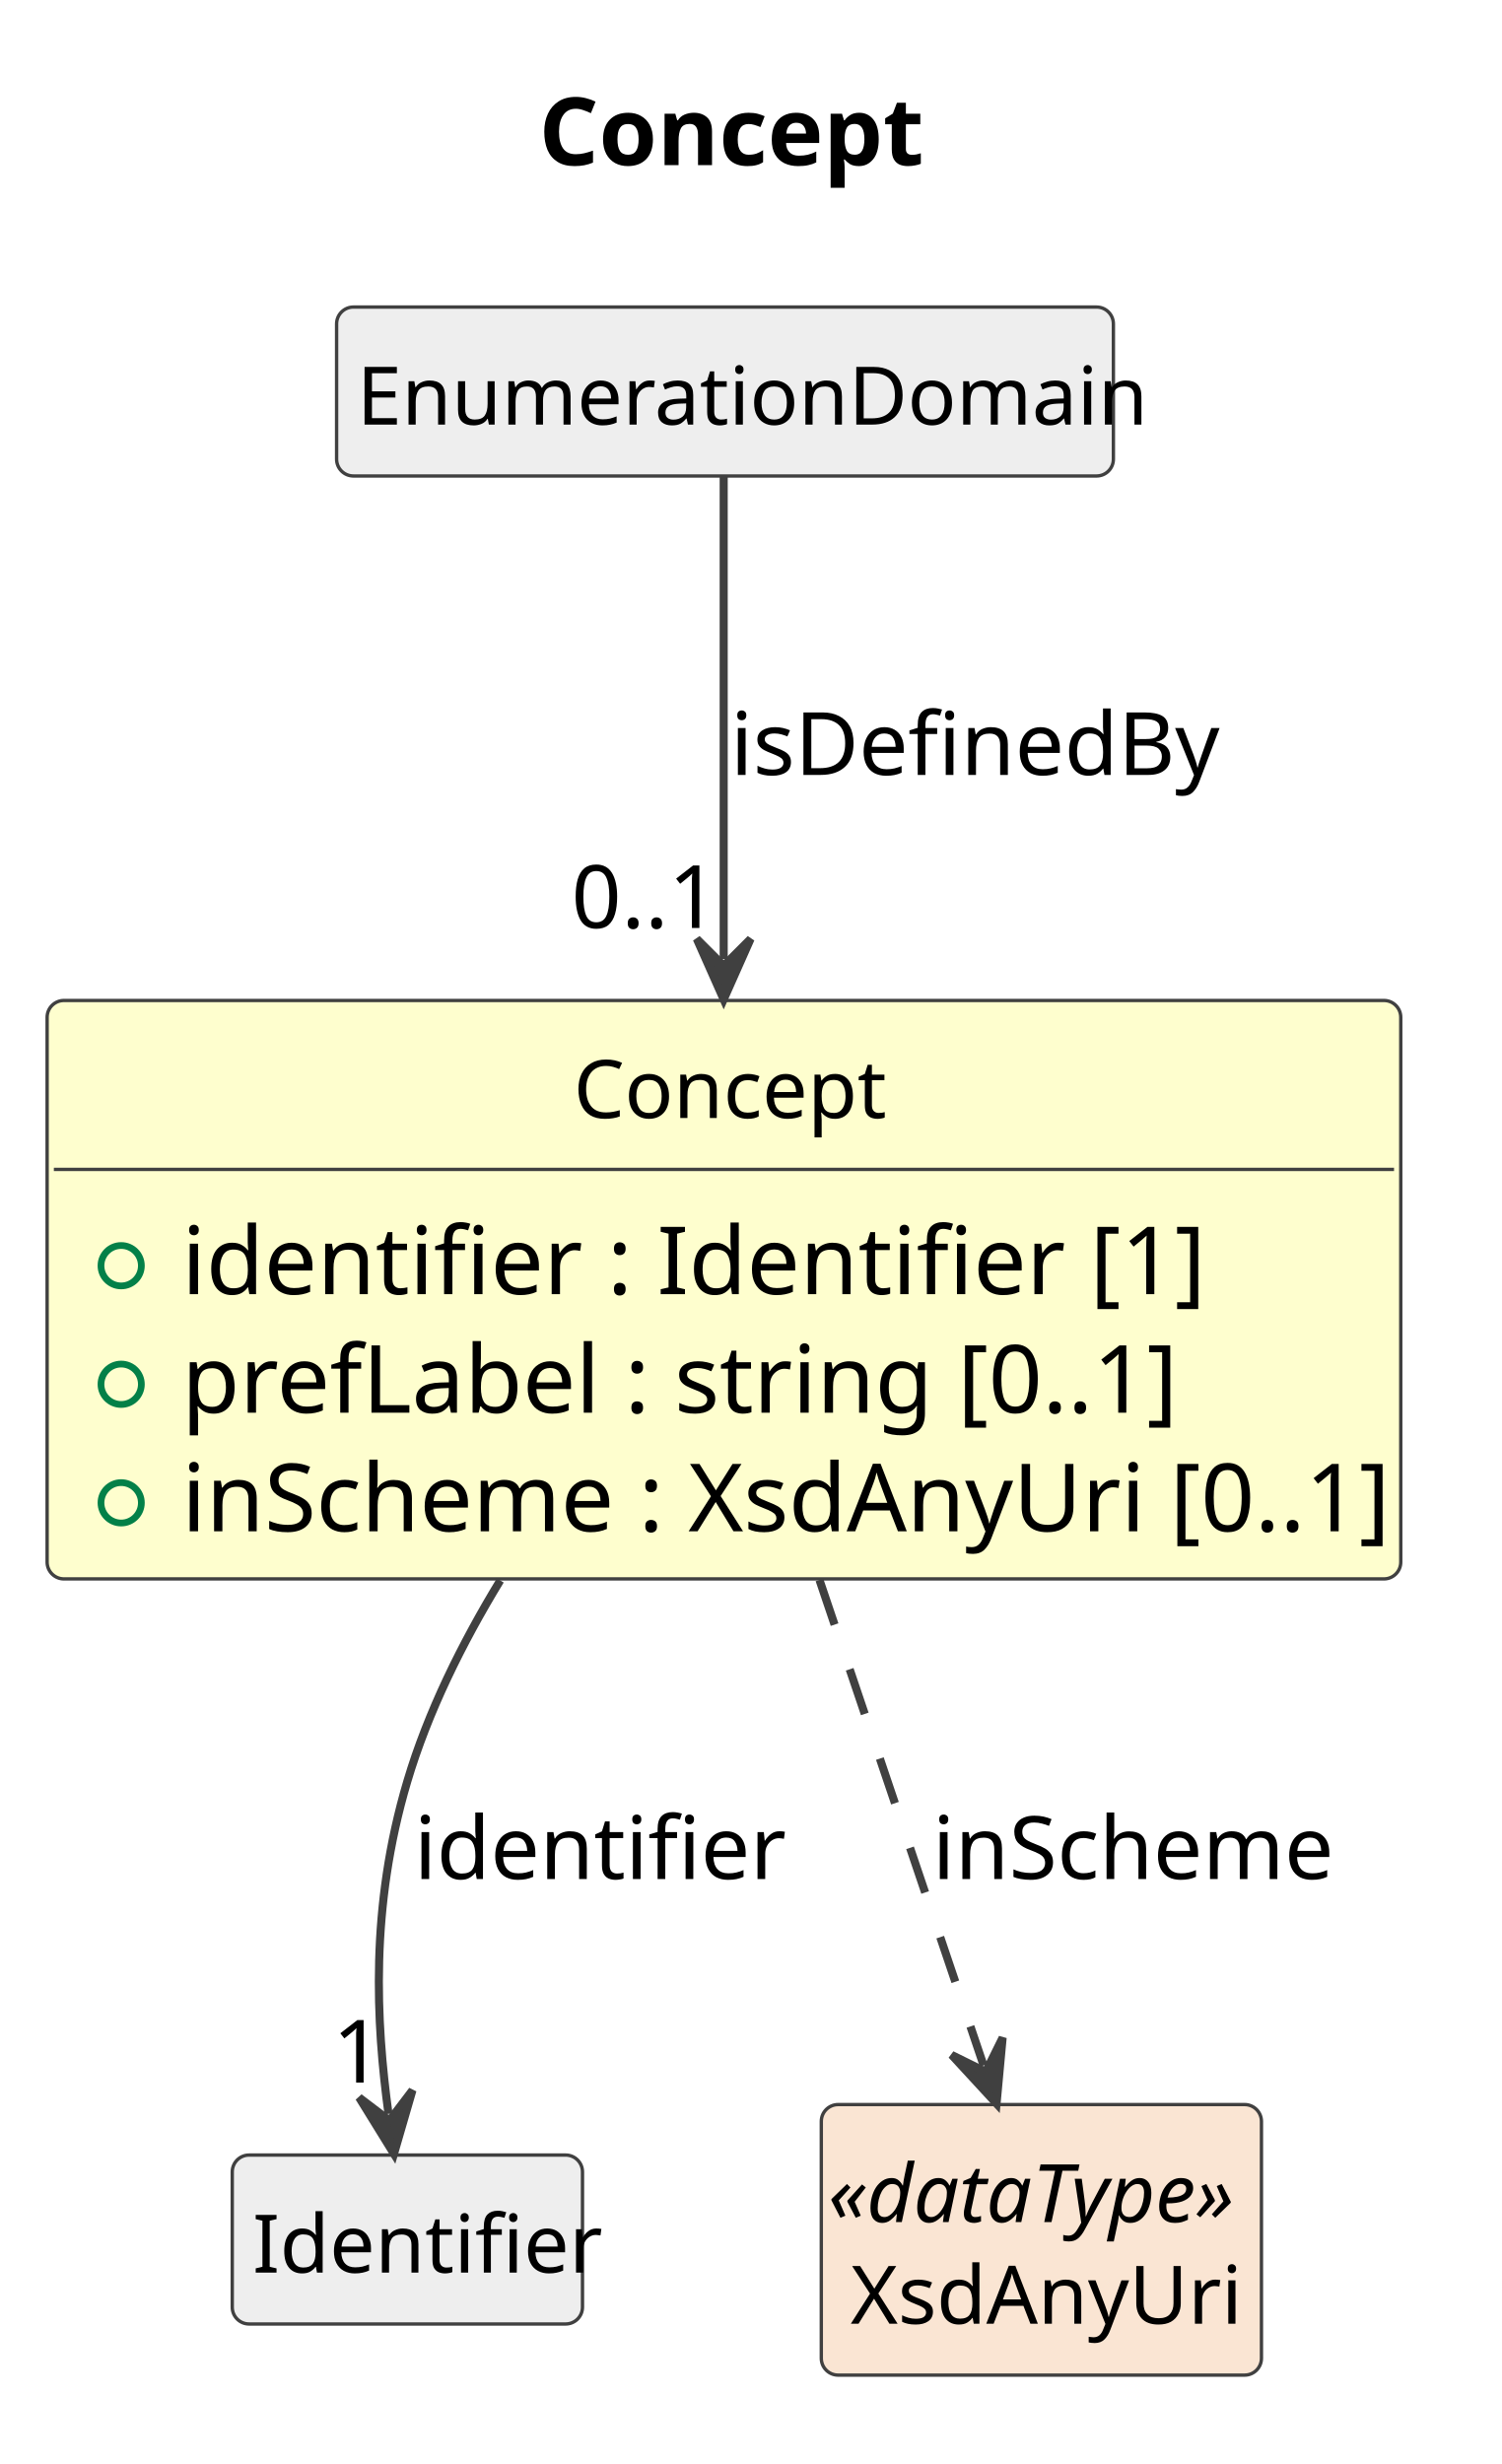
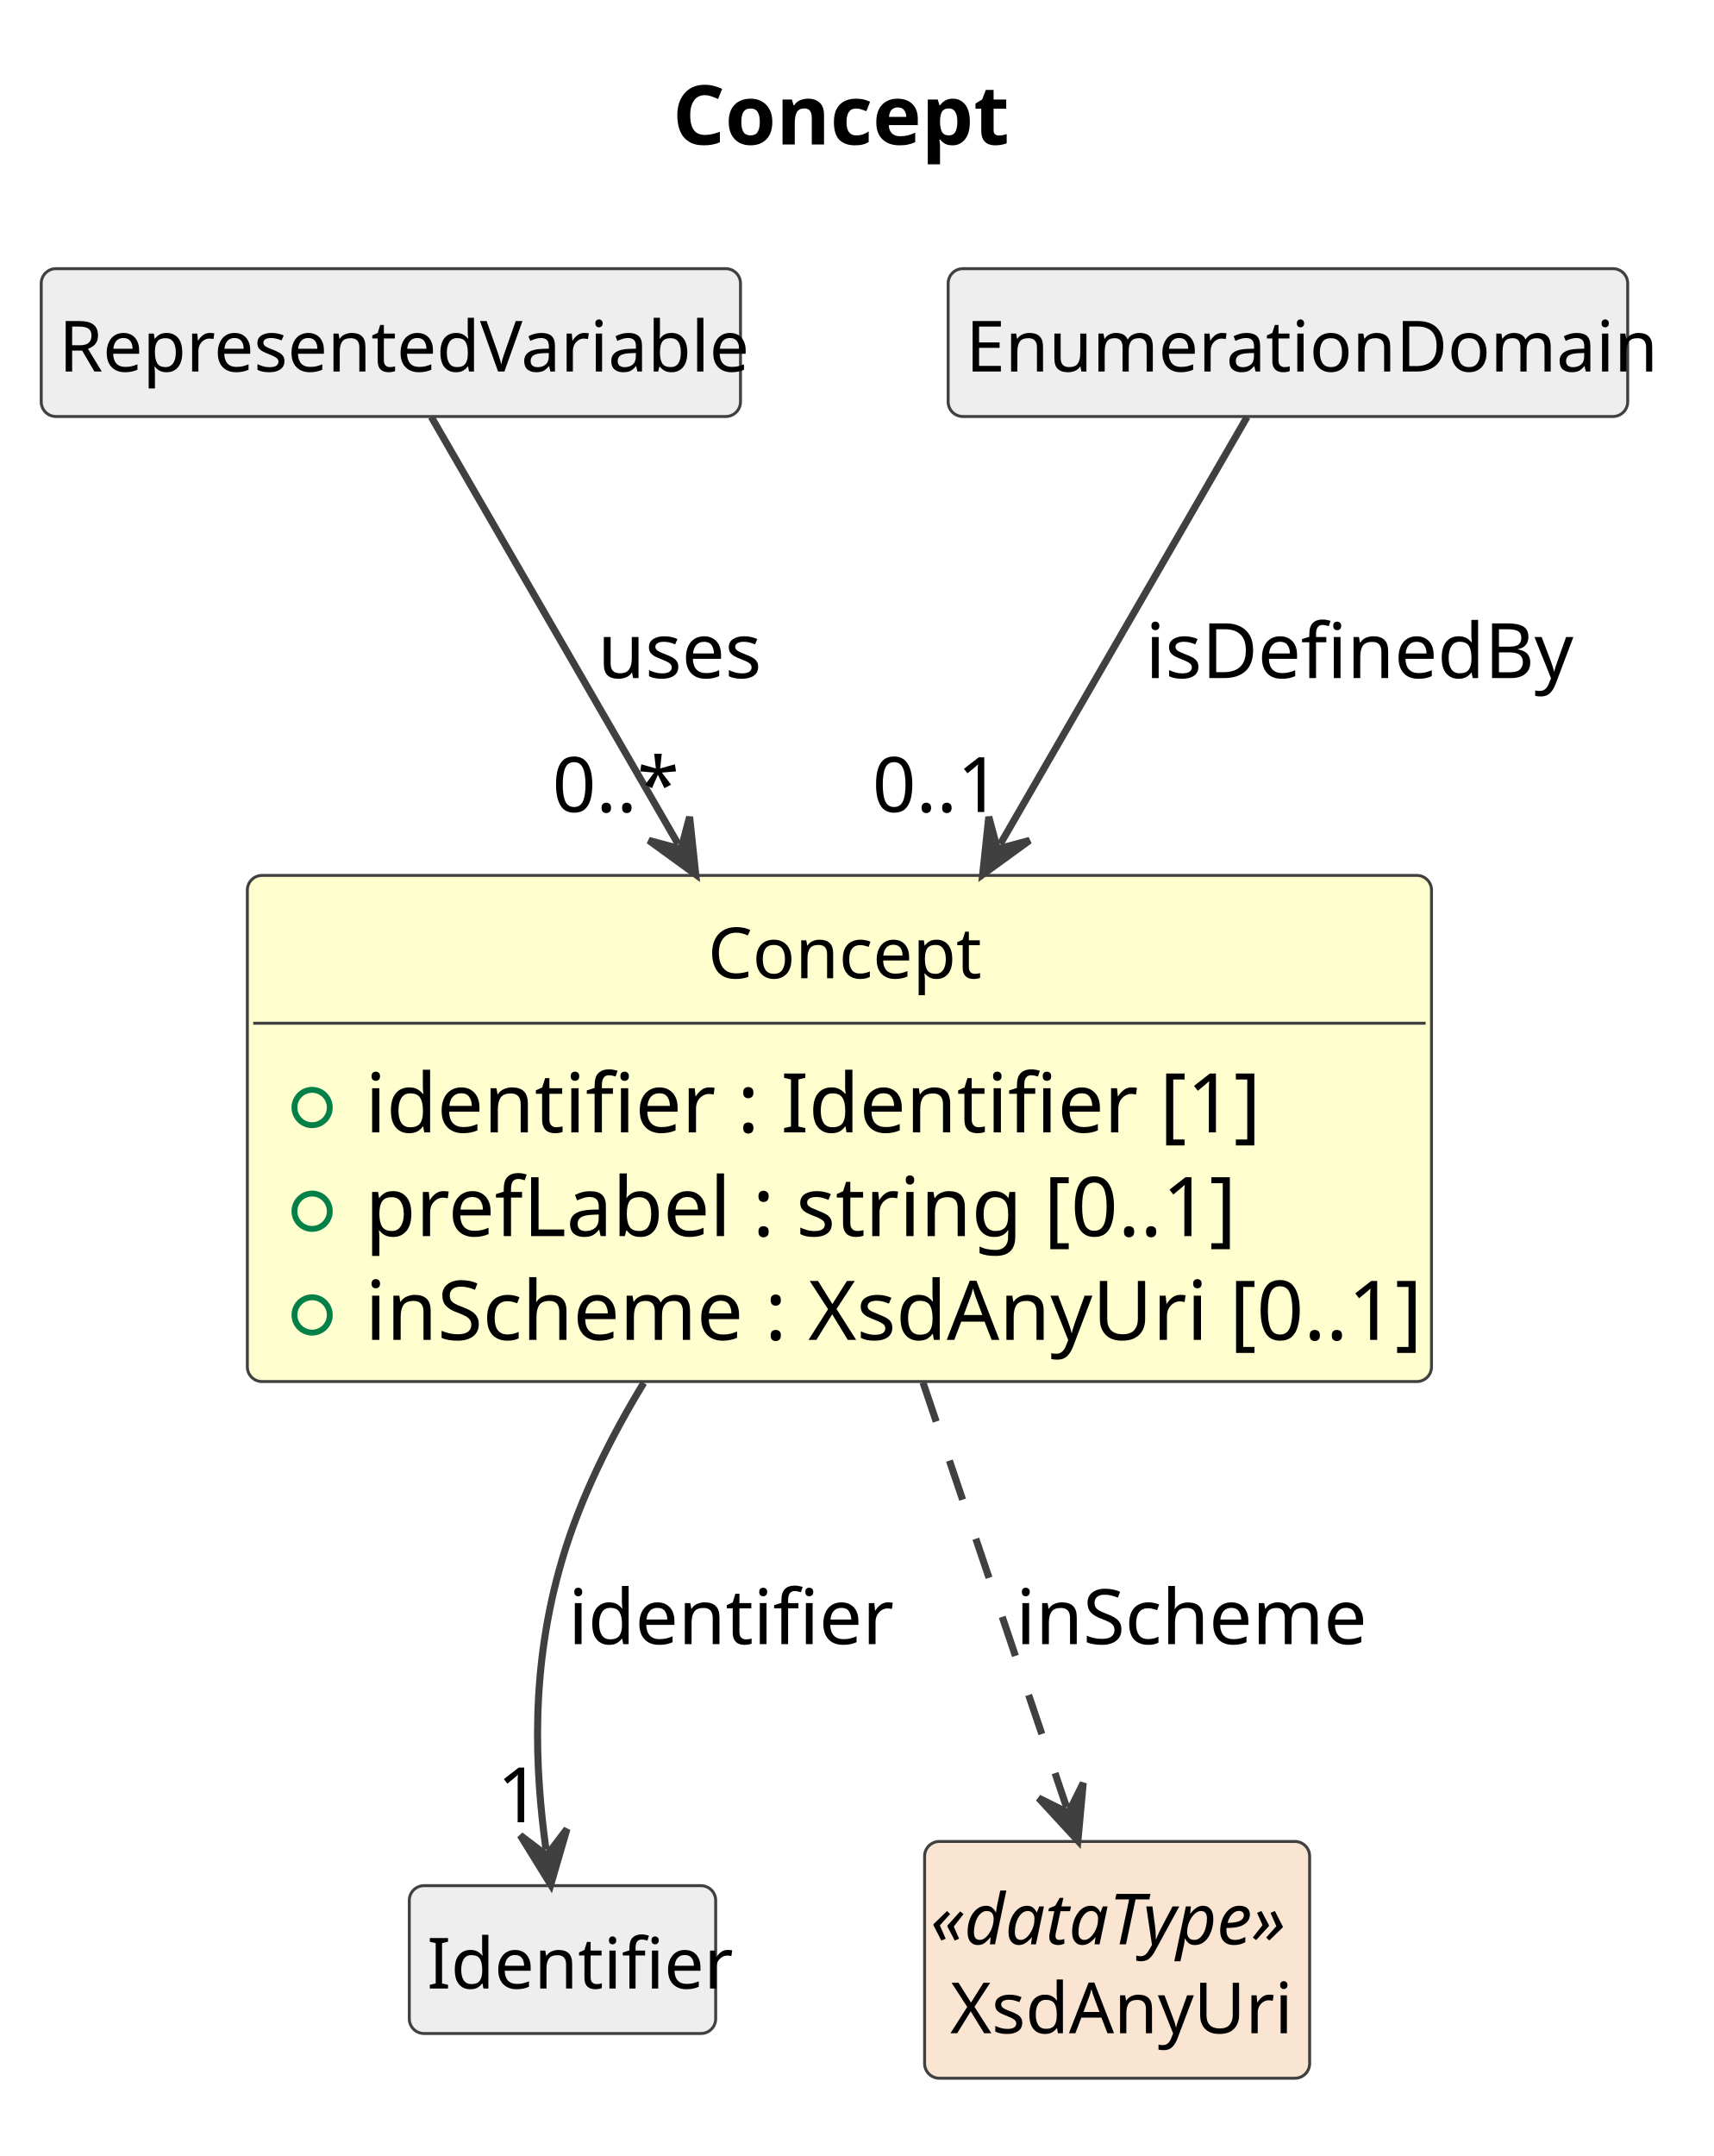
- <svg xmlns="http://www.w3.org/2000/svg" contentStyleType="text/css" data-diagram-type="CLASS" height="366px" preserveAspectRatio="none" style="width:223px;height:366px;background:#FFFFFF;" version="1.1" viewBox="0 0 223 366" width="223px" zoomAndPan="magnify">
+ <svg xmlns="http://www.w3.org/2000/svg" contentStyleType="text/css" data-diagram-type="CLASS" height="366px" preserveAspectRatio="none" style="width:291px;height:366px;background:#FFFFFF;" version="1.1" viewBox="0 0 291 366" width="291px" zoomAndPan="magnify">
  <defs />
  <g>
    <g class="title" data-source-line="1">
-       <text fill="#000000" font-family="sans-serif" font-size="14" font-weight="700" lengthAdjust="spacing" textLength="56" x="80.038" y="24.533">Concept</text>
+       <text fill="#000000" font-family="sans-serif" font-size="14" font-weight="700" lengthAdjust="spacing" textLength="56" x="114.194" y="24.533">Concept</text>
    </g>
    <g class="entity" data-qualified-name="Concept" data-source-line="12" id="ent0002">
-       <rect fill="#FEFECE" height="85.922" rx="2.5" ry="2.5" style="stroke:#404040;stroke-width:0.5;" width="201.075" x="7" y="148.609" />
-       <text fill="#000000" font-family="sans-serif" font-size="12" lengthAdjust="spacing" textLength="44.695" x="85.19" y="166.066">Concept</text>
-       <line style="stroke:#404040;stroke-width:0.5;" x1="8" x2="207.075" y1="173.703" y2="173.703" />
+       <rect fill="#FEFECE" height="85.922" rx="2.5" ry="2.5" style="stroke:#404040;stroke-width:0.5;" width="201.075" x="42" y="148.609" />
+       <text fill="#000000" font-family="sans-serif" font-size="12" lengthAdjust="spacing" textLength="44.695" x="120.19" y="166.066">Concept</text>
+       <line style="stroke:#404040;stroke-width:0.5;" x1="43" x2="242.075" y1="173.703" y2="173.703" />
      <g data-visibility-modifier="PUBLIC_FIELD">
-         <ellipse cx="18" cy="188.008" fill="none" rx="3" ry="3" style="stroke:#038048;stroke-width:1;" />
+         <ellipse cx="53" cy="188.008" fill="none" rx="3" ry="3" style="stroke:#038048;stroke-width:1;" />
      </g>
-       <text fill="#000000" font-family="sans-serif" font-size="14" lengthAdjust="spacing" textLength="137.737" x="27" y="192.236">identifier : Identifier [1]</text>
+       <text fill="#000000" font-family="sans-serif" font-size="14" lengthAdjust="spacing" textLength="137.737" x="62" y="192.236">identifier : Identifier [1]</text>
      <g data-visibility-modifier="PUBLIC_FIELD">
-         <ellipse cx="18" cy="205.617" fill="none" rx="3" ry="3" style="stroke:#038048;stroke-width:1;" />
+         <ellipse cx="53" cy="205.617" fill="none" rx="3" ry="3" style="stroke:#038048;stroke-width:1;" />
      </g>
-       <text fill="#000000" font-family="sans-serif" font-size="14" lengthAdjust="spacing" textLength="139.303" x="27" y="209.846">prefLabel : string [0..1]</text>
+       <text fill="#000000" font-family="sans-serif" font-size="14" lengthAdjust="spacing" textLength="139.303" x="62" y="209.846">prefLabel : string [0..1]</text>
      <g data-visibility-modifier="PUBLIC_FIELD">
-         <ellipse cx="18" cy="223.227" fill="none" rx="3" ry="3" style="stroke:#038048;stroke-width:1;" />
+         <ellipse cx="53" cy="223.227" fill="none" rx="3" ry="3" style="stroke:#038048;stroke-width:1;" />
      </g>
-       <text fill="#000000" font-family="sans-serif" font-size="14" lengthAdjust="spacing" textLength="175.075" x="27" y="227.455">inScheme : XsdAnyUri [0..1]</text>
+       <text fill="#000000" font-family="sans-serif" font-size="14" lengthAdjust="spacing" textLength="175.075" x="62" y="227.455">inScheme : XsdAnyUri [0..1]</text>
    </g>
-     <g class="entity" data-qualified-name="EnumerationDomain" data-source-line="17" id="ent0003">
-       <rect fill="#EEEEEE" height="25.094" rx="2.5" ry="2.5" style="stroke:#404040;stroke-width:0.5;" width="115.389" x="50" y="45.609" />
-       <text fill="#000000" font-family="sans-serif" font-size="12" lengthAdjust="spacing" textLength="109.389" x="53" y="63.066">EnumerationDomain</text>
+     <g class="entity" data-qualified-name="RepresentedVariable" data-source-line="17" id="ent0003">
+       <rect fill="#EEEEEE" height="25.094" rx="2.5" ry="2.5" style="stroke:#404040;stroke-width:0.5;" width="118.74" x="7" y="45.609" />
+       <text fill="#000000" font-family="sans-serif" font-size="12" lengthAdjust="spacing" textLength="112.74" x="10" y="63.066">RepresentedVariable</text>
    </g>
-     <g class="entity" data-qualified-name="Identifier" data-source-line="19" id="ent0005">
-       <rect fill="#EEEEEE" height="25.094" rx="2.5" ry="2.5" style="stroke:#404040;stroke-width:0.5;" width="52.025" x="34.5" y="320.109" />
-       <text fill="#000000" font-family="sans-serif" font-size="12" lengthAdjust="spacing" textLength="46.025" x="37.5" y="337.566">Identifier</text>
+     <g class="entity" data-qualified-name="EnumerationDomain" data-source-line="19" id="ent0005">
+       <rect fill="#EEEEEE" height="25.094" rx="2.5" ry="2.5" style="stroke:#404040;stroke-width:0.5;" width="115.389" x="161" y="45.609" />
+       <text fill="#000000" font-family="sans-serif" font-size="12" lengthAdjust="spacing" textLength="109.389" x="164" y="63.066">EnumerationDomain</text>
    </g>
-     <g class="entity" data-qualified-name="XsdAnyUri" data-source-line="21" id="ent0007">
-       <rect fill="#FAE5D3" height="40.188" rx="2.5" ry="2.5" style="stroke:#404040;stroke-width:0.5;" width="65.381" x="122" y="312.609" />
-       <text fill="#000000" font-family="sans-serif" font-size="12" font-style="italic" lengthAdjust="spacing" textLength="63.381" x="123" y="330.066">«dataType»</text>
-       <text fill="#000000" font-family="sans-serif" font-size="12" lengthAdjust="spacing" textLength="56.684" x="126.349" y="345.16">XsdAnyUri</text>
+     <g class="entity" data-qualified-name="Identifier" data-source-line="21" id="ent0007">
+       <rect fill="#EEEEEE" height="25.094" rx="2.5" ry="2.5" style="stroke:#404040;stroke-width:0.5;" width="52.025" x="69.5" y="320.109" />
+       <text fill="#000000" font-family="sans-serif" font-size="12" lengthAdjust="spacing" textLength="46.025" x="72.5" y="337.566">Identifier</text>
+     </g>
+     <g class="entity" data-qualified-name="XsdAnyUri" data-source-line="23" id="ent0009">
+       <rect fill="#FAE5D3" height="40.188" rx="2.5" ry="2.5" style="stroke:#404040;stroke-width:0.5;" width="65.381" x="157" y="312.609" />
+       <text fill="#000000" font-family="sans-serif" font-size="12" font-style="italic" lengthAdjust="spacing" textLength="63.381" x="158" y="330.066">«dataType»</text>
+       <text fill="#000000" font-family="sans-serif" font-size="12" lengthAdjust="spacing" textLength="56.684" x="161.349" y="345.16">XsdAnyUri</text>
    </g>
    <g class="link" data-entity-1="ent0003" data-entity-2="ent0002" data-link-type="dependency" data-source-line="18" id="lnk4">
-       <path codeLine="18" d="M107.5,70.779 C107.5,88.069 107.5,115.349 107.5,142.459" fill="none" id="EnumerationDomain-to-Concept" style="stroke:#404040;stroke-width:1.2;" />
-       <polygon fill="#404040" points="107.5,148.459,111.5,139.459,107.5,143.459,103.5,139.459,107.5,148.459" style="stroke:#404040;stroke-width:1.2;" />
-       <text fill="#000000" font-family="sans-serif" font-size="13" lengthAdjust="spacing" textLength="69.367" x="108.5" y="115.105">isDefinedBy</text>
-       <text fill="#000000" font-family="sans-serif" font-size="13" lengthAdjust="spacing" textLength="21.684" x="84.875" y="137.837">0..1</text>
+       <path codeLine="18" d="M73.24,70.779 C83.23,88.069 99.467,116.155 115.137,143.265" fill="none" id="RepresentedVariable-to-Concept" style="stroke:#404040;stroke-width:1.2;" />
+       <polygon fill="#404040" points="118.14,148.459,117.099,138.666,115.638,144.131,110.173,142.669,118.14,148.459" style="stroke:#404040;stroke-width:1.2;" />
+       <text fill="#000000" font-family="sans-serif" font-size="13" lengthAdjust="spacing" textLength="27.46" x="101.5" y="115.105">uses</text>
+       <text fill="#000000" font-family="sans-serif" font-size="13" lengthAdjust="spacing" textLength="19.513" x="93.778" y="137.837">0..*</text>
    </g>
-     <g class="link" data-entity-1="ent0002" data-entity-2="ent0005" data-link-type="dependency" data-source-line="20" id="lnk6">
-       <path codeLine="20" d="M74.31,234.759 C68.62,244.109 63.56,254.309 60.5,264.609 C54.93,283.339 55.861,300.394 57.711,313.994" fill="none" id="Concept-to-Identifier" style="stroke:#404040;stroke-width:1.2;" />
-       <polygon fill="#404040" points="58.52,319.939,61.27,310.482,57.846,314.985,53.343,311.561,58.52,319.939" style="stroke:#404040;stroke-width:1.2;" />
-       <text fill="#000000" font-family="sans-serif" font-size="13" lengthAdjust="spacing" textLength="49.137" x="61.5" y="279.104">identifier</text>
-       <text fill="#000000" font-family="sans-serif" font-size="13" lengthAdjust="spacing" textLength="7.23" x="49.403" y="309.346">1</text>
+     <g class="link" data-entity-1="ent0005" data-entity-2="ent0002" data-link-type="dependency" data-source-line="20" id="lnk6">
+       <path codeLine="20" d="M211.76,70.779 C201.77,88.069 185.533,116.155 169.863,143.265" fill="none" id="EnumerationDomain-to-Concept" style="stroke:#404040;stroke-width:1.2;" />
+       <polygon fill="#404040" points="166.86,148.459,174.827,142.669,169.362,144.131,167.901,138.666,166.86,148.459" style="stroke:#404040;stroke-width:1.2;" />
+       <text fill="#000000" font-family="sans-serif" font-size="13" lengthAdjust="spacing" textLength="69.367" x="194.5" y="115.105">isDefinedBy</text>
+       <text fill="#000000" font-family="sans-serif" font-size="13" lengthAdjust="spacing" textLength="21.684" x="148.117" y="137.837">0..1</text>
    </g>
    <g class="link" data-entity-1="ent0002" data-entity-2="ent0007" data-link-type="dependency" data-source-line="22" id="lnk8">
-       <path codeLine="22" d="M121.73,234.689 C130.48,260.579 139.358,286.836 146.108,306.796" fill="none" id="Concept-to-XsdAnyUri" style="stroke:#404040;stroke-width:1.2;stroke-dasharray:7,7;" />
-       <polygon fill="#404040" points="148.03,312.479,148.936,302.672,146.428,307.743,141.358,305.235,148.03,312.479" style="stroke:#404040;stroke-width:1.2;" />
-       <text fill="#000000" font-family="sans-serif" font-size="13" lengthAdjust="spacing" textLength="57.808" x="138.5" y="279.104">inScheme</text>
+       <path codeLine="22" d="M109.31,234.759 C103.62,244.109 98.56,254.309 95.5,264.609 C89.93,283.339 90.861,300.394 92.711,313.994" fill="none" id="Concept-to-Identifier" style="stroke:#404040;stroke-width:1.2;" />
+       <polygon fill="#404040" points="93.52,319.939,96.27,310.482,92.846,314.985,88.343,311.561,93.52,319.939" style="stroke:#404040;stroke-width:1.2;" />
+       <text fill="#000000" font-family="sans-serif" font-size="13" lengthAdjust="spacing" textLength="49.137" x="96.5" y="279.104">identifier</text>
+       <text fill="#000000" font-family="sans-serif" font-size="13" lengthAdjust="spacing" textLength="7.23" x="84.403" y="309.346">1</text>
+     </g>
+     <g class="link" data-entity-1="ent0002" data-entity-2="ent0009" data-link-type="dependency" data-source-line="24" id="lnk10">
+       <path codeLine="24" d="M156.73,234.689 C165.48,260.579 174.358,286.836 181.108,306.796" fill="none" id="Concept-to-XsdAnyUri" style="stroke:#404040;stroke-width:1.2;stroke-dasharray:7,7;" />
+       <polygon fill="#404040" points="183.03,312.479,183.936,302.672,181.428,307.743,176.358,305.235,183.03,312.479" style="stroke:#404040;stroke-width:1.2;" />
+       <text fill="#000000" font-family="sans-serif" font-size="13" lengthAdjust="spacing" textLength="57.808" x="172.5" y="279.104">inScheme</text>
    </g>
  </g>
</svg>
